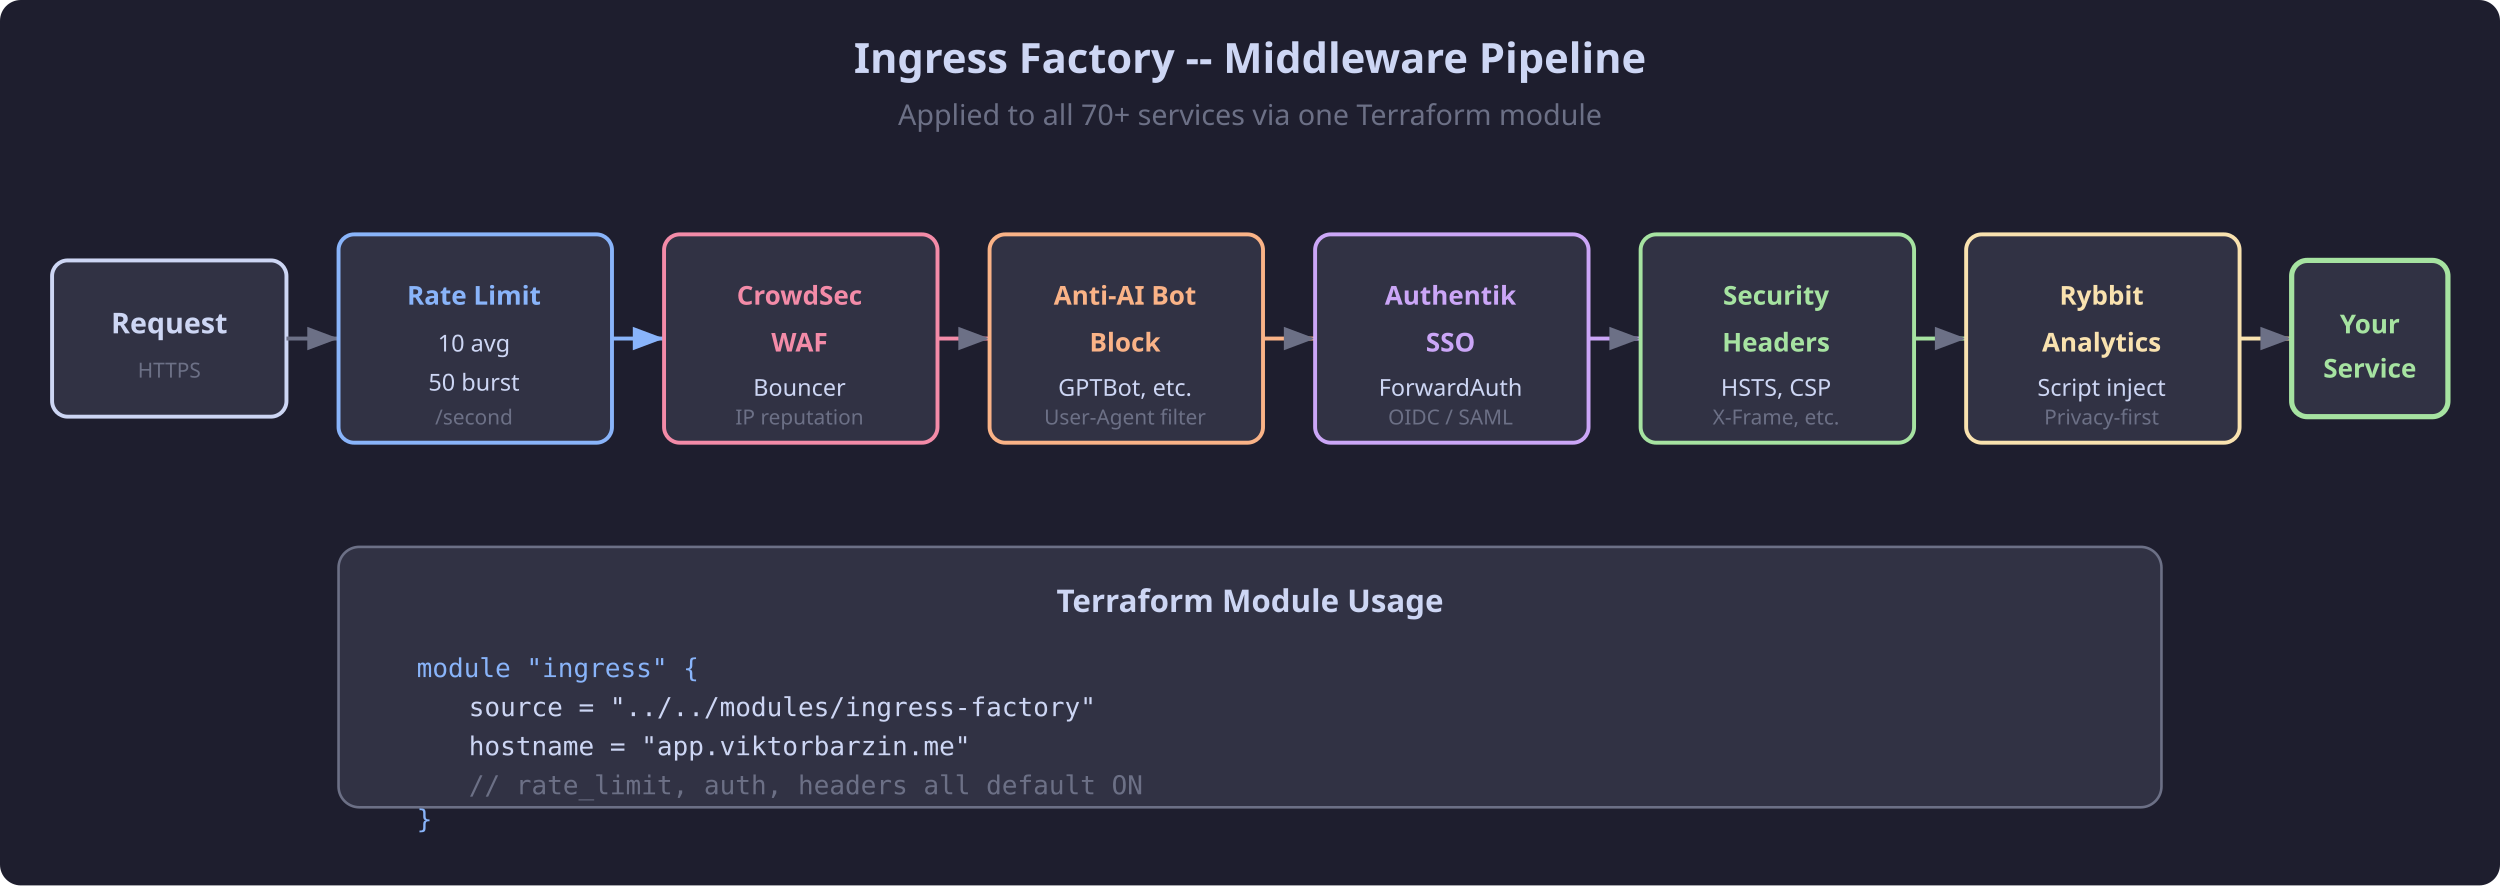
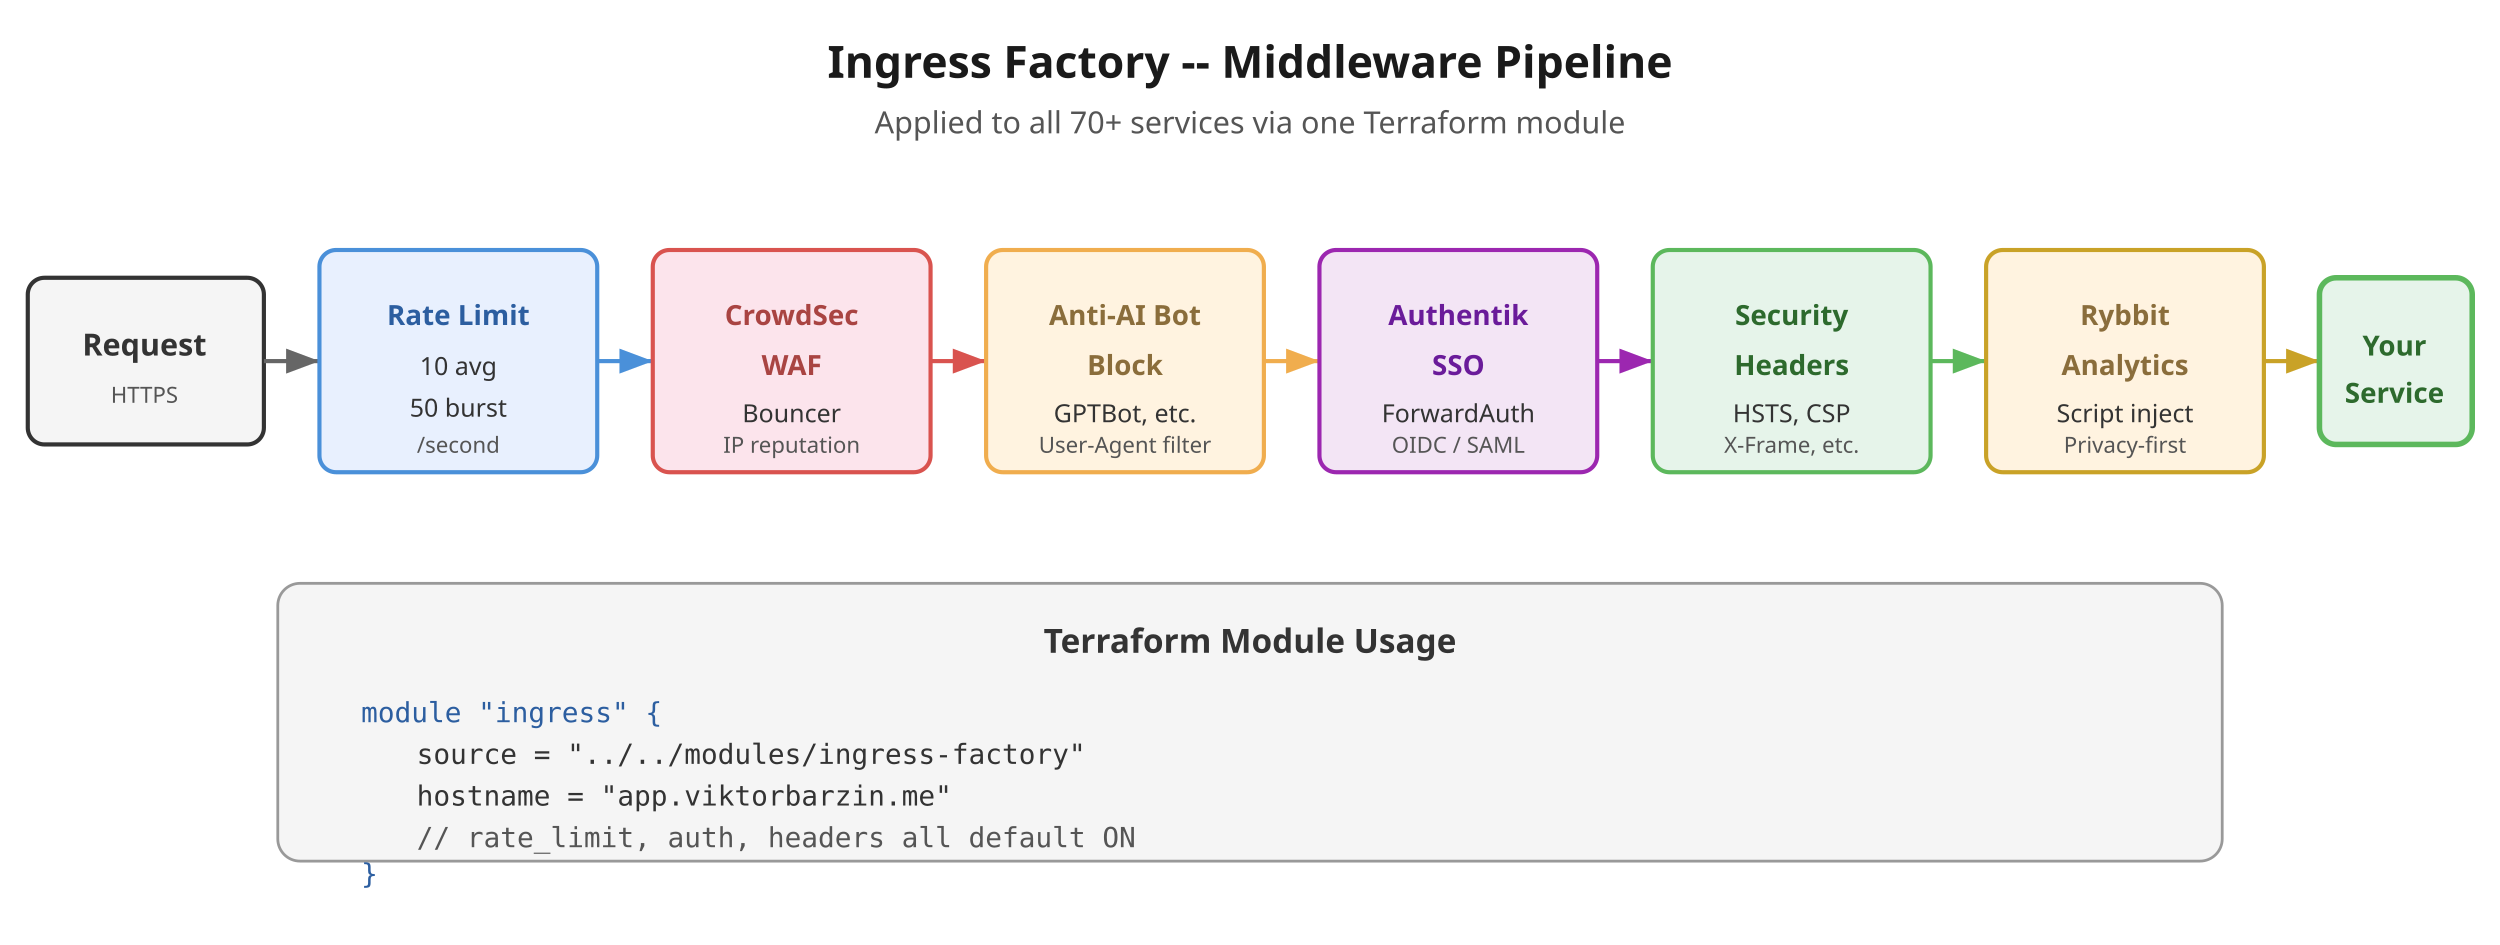
- <svg xmlns="http://www.w3.org/2000/svg" viewBox="0 0 960 340" width="960" height="340" font-family="sans-serif">
+ <svg xmlns="http://www.w3.org/2000/svg" viewBox="0 0 900 340" width="900" height="340" font-family="sans-serif">
  <defs>
    <marker id="i1" markerWidth="8" markerHeight="6" refX="8" refY="3" orient="auto">
-       <path d="M0,0 L8,3 L0,6" fill="#6c7086" />
+       <path d="M0,0 L8,3 L0,6" fill="#666666" />
    </marker>
    <marker id="i-blue" markerWidth="8" markerHeight="6" refX="8" refY="3" orient="auto">
-       <path d="M0,0 L8,3 L0,6" fill="#89b4fa" />
+       <path d="M0,0 L8,3 L0,6" fill="#4a90d9" />
+     </marker>
+     <marker id="i-red" markerWidth="8" markerHeight="6" refX="8" refY="3" orient="auto">
+       <path d="M0,0 L8,3 L0,6" fill="#d9534f" />
+     </marker>
+     <marker id="i-orange" markerWidth="8" markerHeight="6" refX="8" refY="3" orient="auto">
+       <path d="M0,0 L8,3 L0,6" fill="#f0ad4e" />
+     </marker>
+     <marker id="i-purple" markerWidth="8" markerHeight="6" refX="8" refY="3" orient="auto">
+       <path d="M0,0 L8,3 L0,6" fill="#9c27b0" />
+     </marker>
+     <marker id="i-green" markerWidth="8" markerHeight="6" refX="8" refY="3" orient="auto">
+       <path d="M0,0 L8,3 L0,6" fill="#5cb85c" />
+     </marker>
+     <marker id="i-amber" markerWidth="8" markerHeight="6" refX="8" refY="3" orient="auto">
+       <path d="M0,0 L8,3 L0,6" fill="#c9a227" />
    </marker>
  </defs>
-   <rect width="960" height="340" rx="8" fill="#1e1e2e" />
-   <text x="480" y="28" fill="#cdd6f4" font-size="16" font-weight="bold" text-anchor="middle">Ingress Factory -- Middleware Pipeline</text>
-   <text x="480" y="48" fill="#6c7086" font-size="11" text-anchor="middle">Applied to all 70+ services via one Terraform module</text>
-   <rect x="20" y="100" width="90" height="60" rx="6" fill="#313244" stroke="#cdd6f4" stroke-width="1.5" />
-   <text x="65" y="128" fill="#cdd6f4" font-size="11" font-weight="bold" text-anchor="middle">Request</text>
-   <text x="65" y="145" fill="#6c7086" font-size="8" text-anchor="middle">HTTPS</text>
-   <line x1="110" y1="130" x2="130" y2="130" stroke="#6c7086" stroke-width="1.5" marker-end="url(#i1)" />
-   <rect x="130" y="90" width="105" height="80" rx="6" fill="#313244" stroke="#89b4fa" stroke-width="1.5" />
-   <text x="182" y="117" fill="#89b4fa" font-size="10" font-weight="bold" text-anchor="middle">Rate Limit</text>
-   <text x="182" y="135" fill="#cdd6f4" font-size="9" text-anchor="middle">10 avg</text>
-   <text x="182" y="150" fill="#cdd6f4" font-size="9" text-anchor="middle">50 burst</text>
-   <text x="182" y="163" fill="#6c7086" font-size="8" text-anchor="middle">/second</text>
-   <line x1="235" y1="130" x2="255" y2="130" stroke="#89b4fa" stroke-width="1.5" marker-end="url(#i-blue)" />
-   <rect x="255" y="90" width="105" height="80" rx="6" fill="#313244" stroke="#f38ba8" stroke-width="1.5" />
-   <text x="307" y="117" fill="#f38ba8" font-size="10" font-weight="bold" text-anchor="middle">CrowdSec</text>
-   <text x="307" y="135" fill="#f38ba8" font-size="10" font-weight="bold" text-anchor="middle">WAF</text>
-   <text x="307" y="152" fill="#cdd6f4" font-size="9" text-anchor="middle">Bouncer</text>
-   <text x="307" y="163" fill="#6c7086" font-size="8" text-anchor="middle">IP reputation</text>
-   <line x1="360" y1="130" x2="380" y2="130" stroke="#f38ba8" stroke-width="1.5" marker-end="url(#i1)" />
-   <rect x="380" y="90" width="105" height="80" rx="6" fill="#313244" stroke="#fab387" stroke-width="1.5" />
-   <text x="432" y="117" fill="#fab387" font-size="10" font-weight="bold" text-anchor="middle">Anti-AI Bot</text>
-   <text x="432" y="135" fill="#fab387" font-size="10" font-weight="bold" text-anchor="middle">Block</text>
-   <text x="432" y="152" fill="#cdd6f4" font-size="9" text-anchor="middle">GPTBot, etc.</text>
-   <text x="432" y="163" fill="#6c7086" font-size="8" text-anchor="middle">User-Agent filter</text>
-   <line x1="485" y1="130" x2="505" y2="130" stroke="#fab387" stroke-width="1.5" marker-end="url(#i1)" />
-   <rect x="505" y="90" width="105" height="80" rx="6" fill="#313244" stroke="#cba6f7" stroke-width="1.5" />
-   <text x="557" y="117" fill="#cba6f7" font-size="10" font-weight="bold" text-anchor="middle">Authentik</text>
-   <text x="557" y="135" fill="#cba6f7" font-size="10" font-weight="bold" text-anchor="middle">SSO</text>
-   <text x="557" y="152" fill="#cdd6f4" font-size="9" text-anchor="middle">ForwardAuth</text>
-   <text x="557" y="163" fill="#6c7086" font-size="8" text-anchor="middle">OIDC / SAML</text>
-   <line x1="610" y1="130" x2="630" y2="130" stroke="#cba6f7" stroke-width="1.5" marker-end="url(#i1)" />
-   <rect x="630" y="90" width="105" height="80" rx="6" fill="#313244" stroke="#a6e3a1" stroke-width="1.5" />
-   <text x="682" y="117" fill="#a6e3a1" font-size="10" font-weight="bold" text-anchor="middle">Security</text>
-   <text x="682" y="135" fill="#a6e3a1" font-size="10" font-weight="bold" text-anchor="middle">Headers</text>
-   <text x="682" y="152" fill="#cdd6f4" font-size="9" text-anchor="middle">HSTS, CSP</text>
-   <text x="682" y="163" fill="#6c7086" font-size="8" text-anchor="middle">X-Frame, etc.</text>
-   <line x1="735" y1="130" x2="755" y2="130" stroke="#a6e3a1" stroke-width="1.5" marker-end="url(#i1)" />
-   <rect x="755" y="90" width="105" height="80" rx="6" fill="#313244" stroke="#f9e2af" stroke-width="1.5" />
-   <text x="807" y="117" fill="#f9e2af" font-size="10" font-weight="bold" text-anchor="middle">Rybbit</text>
-   <text x="807" y="135" fill="#f9e2af" font-size="10" font-weight="bold" text-anchor="middle">Analytics</text>
-   <text x="807" y="152" fill="#cdd6f4" font-size="9" text-anchor="middle">Script inject</text>
-   <text x="807" y="163" fill="#6c7086" font-size="8" text-anchor="middle">Privacy-first</text>
-   <line x1="860" y1="130" x2="880" y2="130" stroke="#f9e2af" stroke-width="1.5" marker-end="url(#i1)" />
-   <rect x="880" y="100" width="60" height="60" rx="6" fill="#313244" stroke="#a6e3a1" stroke-width="2" />
-   <text x="910" y="128" fill="#a6e3a1" font-size="10" font-weight="bold" text-anchor="middle">Your</text>
-   <text x="910" y="145" fill="#a6e3a1" font-size="10" font-weight="bold" text-anchor="middle">Service</text>
-   <rect x="130" y="210" width="700" height="100" rx="8" fill="#313244" stroke="#6c7086" stroke-width="1" />
-   <text x="480" y="235" fill="#cdd6f4" font-size="12" font-weight="bold" text-anchor="middle">Terraform Module Usage</text>
-   <text x="160" y="260" fill="#89b4fa" font-size="10" font-family="monospace">module "ingress" {</text>
-   <text x="180" y="275" fill="#cdd6f4" font-size="10" font-family="monospace">source    = "../../modules/ingress-factory"</text>
-   <text x="180" y="290" fill="#cdd6f4" font-size="10" font-family="monospace">hostname  = "app.viktorbarzin.me"</text>
-   <text x="180" y="305" fill="#6c7086" font-size="10" font-family="monospace">// rate_limit, auth, headers all default ON</text>
-   <text x="160" y="318" fill="#89b4fa" font-size="10" font-family="monospace">}</text>
+   <text x="450" y="28" fill="#1a1a1a" font-size="16" font-weight="bold" text-anchor="middle">Ingress Factory -- Middleware Pipeline</text>
+   <text x="450" y="48" fill="#555555" font-size="11" text-anchor="middle">Applied to all 70+ services via one Terraform module</text>
+   <g data-label="Request">
+     <rect x="10" y="100" width="85" height="60" rx="6" fill="#f5f5f5" stroke="#333333" stroke-width="1.5" />
+     <text x="52" y="128" fill="#333333" font-size="11" font-weight="bold" text-anchor="middle">Request</text>
+     <text x="52" y="145" fill="#555555" font-size="8" text-anchor="middle">HTTPS</text>
+   </g>
+   <line x1="95" y1="130" x2="115" y2="130" stroke="#666666" stroke-width="1.5" marker-end="url(#i1)" />
+   <g data-label="Rate Limit">
+     <rect x="115" y="90" width="100" height="80" rx="6" fill="#e8f0fe" stroke="#4a90d9" stroke-width="1.5" />
+     <text x="165" y="117" fill="#2c5ea0" font-size="10" font-weight="bold" text-anchor="middle">Rate Limit</text>
+     <text x="165" y="135" fill="#333333" font-size="9" text-anchor="middle">10 avg</text>
+     <text x="165" y="150" fill="#333333" font-size="9" text-anchor="middle">50 burst</text>
+     <text x="165" y="163" fill="#555555" font-size="8" text-anchor="middle">/second</text>
+   </g>
+   <line x1="215" y1="130" x2="235" y2="130" stroke="#4a90d9" stroke-width="1.5" marker-end="url(#i-blue)" />
+   <g data-label="CrowdSec WAF">
+     <rect x="235" y="90" width="100" height="80" rx="6" fill="#fce4ec" stroke="#d9534f" stroke-width="1.5" />
+     <text x="285" y="117" fill="#a94442" font-size="10" font-weight="bold" text-anchor="middle">CrowdSec</text>
+     <text x="285" y="135" fill="#a94442" font-size="10" font-weight="bold" text-anchor="middle">WAF</text>
+     <text x="285" y="152" fill="#333333" font-size="9" text-anchor="middle">Bouncer</text>
+     <text x="285" y="163" fill="#555555" font-size="8" text-anchor="middle">IP reputation</text>
+   </g>
+   <line x1="335" y1="130" x2="355" y2="130" stroke="#d9534f" stroke-width="1.5" marker-end="url(#i-red)" />
+   <g data-label="Anti-AI Bot Block">
+     <rect x="355" y="90" width="100" height="80" rx="6" fill="#fff3e0" stroke="#f0ad4e" stroke-width="1.5" />
+     <text x="405" y="117" fill="#8a6d3b" font-size="10" font-weight="bold" text-anchor="middle">Anti-AI Bot</text>
+     <text x="405" y="135" fill="#8a6d3b" font-size="10" font-weight="bold" text-anchor="middle">Block</text>
+     <text x="405" y="152" fill="#333333" font-size="9" text-anchor="middle">GPTBot, etc.</text>
+     <text x="405" y="163" fill="#555555" font-size="8" text-anchor="middle">User-Agent filter</text>
+   </g>
+   <line x1="455" y1="130" x2="475" y2="130" stroke="#f0ad4e" stroke-width="1.5" marker-end="url(#i-orange)" />
+   <g data-label="Authentik SSO">
+     <rect x="475" y="90" width="100" height="80" rx="6" fill="#f3e5f5" stroke="#9c27b0" stroke-width="1.5" />
+     <text x="525" y="117" fill="#6a1b9a" font-size="10" font-weight="bold" text-anchor="middle">Authentik</text>
+     <text x="525" y="135" fill="#6a1b9a" font-size="10" font-weight="bold" text-anchor="middle">SSO</text>
+     <text x="525" y="152" fill="#333333" font-size="9" text-anchor="middle">ForwardAuth</text>
+     <text x="525" y="163" fill="#555555" font-size="8" text-anchor="middle">OIDC / SAML</text>
+   </g>
+   <line x1="575" y1="130" x2="595" y2="130" stroke="#9c27b0" stroke-width="1.5" marker-end="url(#i-purple)" />
+   <g data-label="Security Headers">
+     <rect x="595" y="90" width="100" height="80" rx="6" fill="#e6f4ea" stroke="#5cb85c" stroke-width="1.5" />
+     <text x="645" y="117" fill="#2d6a2d" font-size="10" font-weight="bold" text-anchor="middle">Security</text>
+     <text x="645" y="135" fill="#2d6a2d" font-size="10" font-weight="bold" text-anchor="middle">Headers</text>
+     <text x="645" y="152" fill="#333333" font-size="9" text-anchor="middle">HSTS, CSP</text>
+     <text x="645" y="163" fill="#555555" font-size="8" text-anchor="middle">X-Frame, etc.</text>
+   </g>
+   <line x1="695" y1="130" x2="715" y2="130" stroke="#5cb85c" stroke-width="1.5" marker-end="url(#i-green)" />
+   <g data-label="Rybbit Analytics">
+     <rect x="715" y="90" width="100" height="80" rx="6" fill="#fff3e0" stroke="#c9a227" stroke-width="1.5" />
+     <text x="765" y="117" fill="#8a6d3b" font-size="10" font-weight="bold" text-anchor="middle">Rybbit</text>
+     <text x="765" y="135" fill="#8a6d3b" font-size="10" font-weight="bold" text-anchor="middle">Analytics</text>
+     <text x="765" y="152" fill="#333333" font-size="9" text-anchor="middle">Script inject</text>
+     <text x="765" y="163" fill="#555555" font-size="8" text-anchor="middle">Privacy-first</text>
+   </g>
+   <line x1="815" y1="130" x2="835" y2="130" stroke="#c9a227" stroke-width="1.5" marker-end="url(#i-amber)" />
+   <g data-label="Your Service">
+     <rect x="835" y="100" width="55" height="60" rx="6" fill="#e6f4ea" stroke="#5cb85c" stroke-width="2" />
+     <text x="862" y="128" fill="#2d6a2d" font-size="10" font-weight="bold" text-anchor="middle">Your</text>
+     <text x="862" y="145" fill="#2d6a2d" font-size="10" font-weight="bold" text-anchor="middle">Service</text>
+   </g>
+   <g data-label="Terraform Module Usage">
+     <rect x="100" y="210" width="700" height="100" rx="8" fill="#f5f5f5" stroke="#999999" stroke-width="1" />
+     <text x="450" y="235" fill="#333333" font-size="12" font-weight="bold" text-anchor="middle">Terraform Module Usage</text>
+     <text x="130" y="260" fill="#2c5ea0" font-size="10" font-family="monospace">module "ingress" {</text>
+     <text x="150" y="275" fill="#333333" font-size="10" font-family="monospace">source    = "../../modules/ingress-factory"</text>
+     <text x="150" y="290" fill="#333333" font-size="10" font-family="monospace">hostname  = "app.viktorbarzin.me"</text>
+     <text x="150" y="305" fill="#555555" font-size="10" font-family="monospace">// rate_limit, auth, headers all default ON</text>
+     <text x="130" y="318" fill="#2c5ea0" font-size="10" font-family="monospace">}</text>
+   </g>
</svg>
